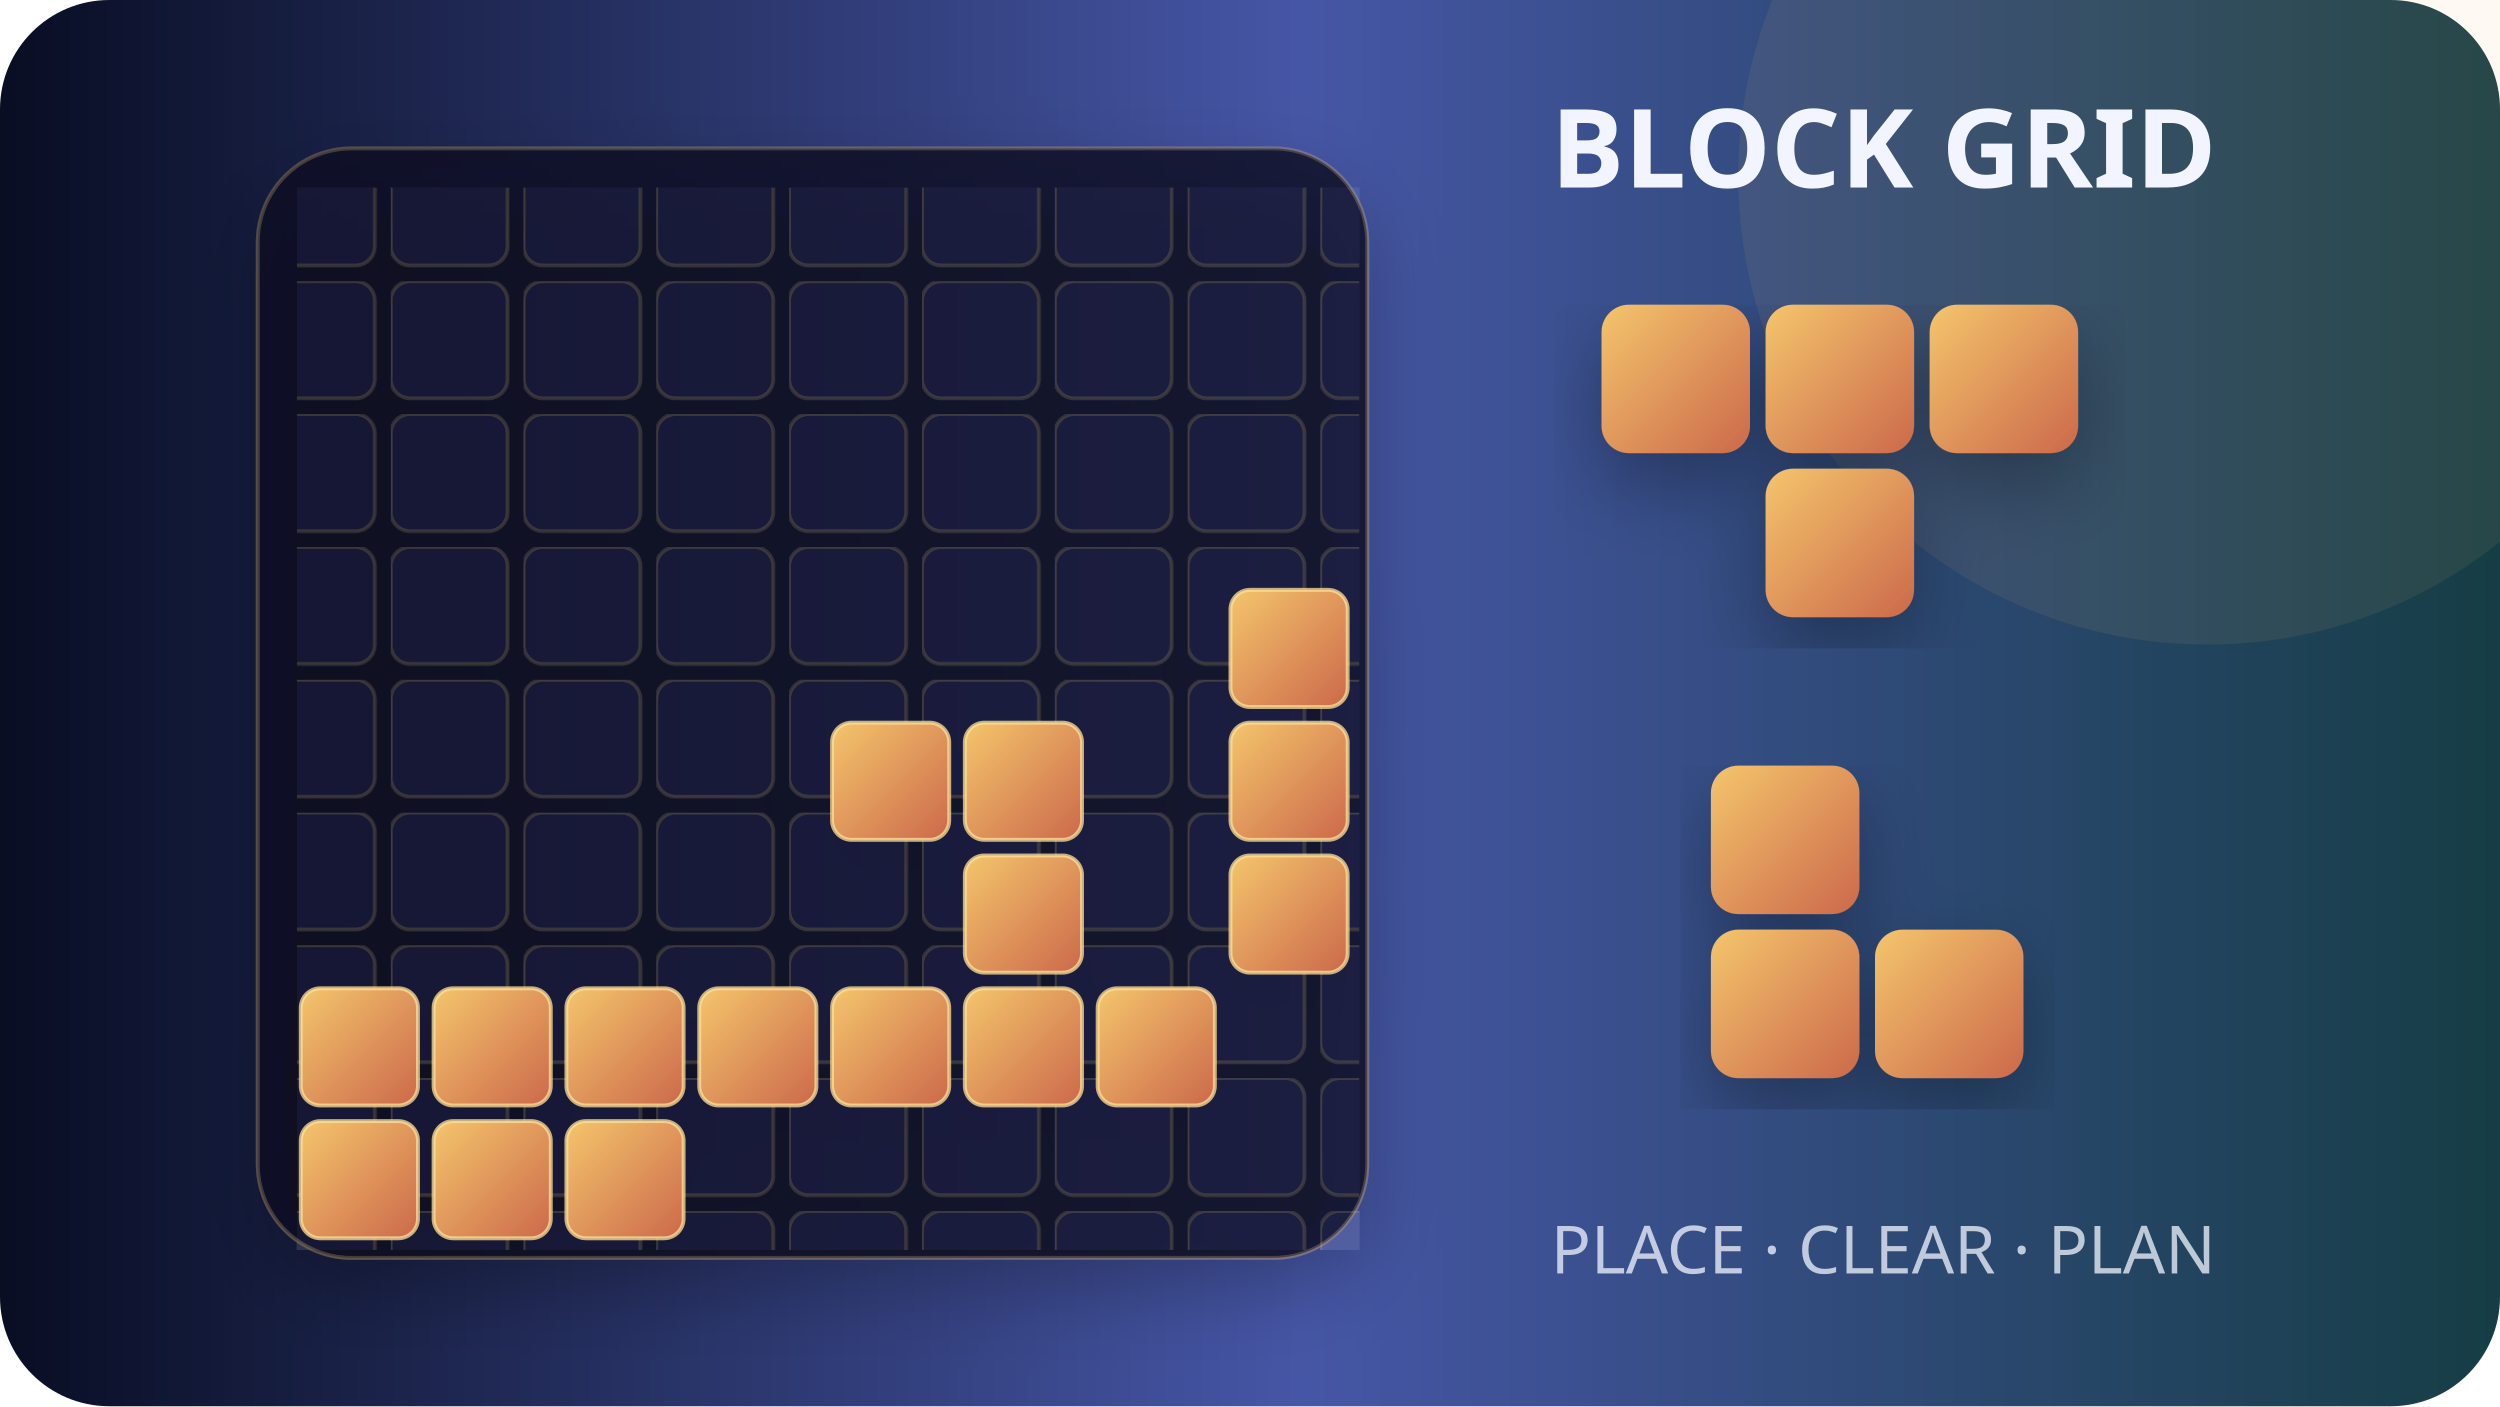
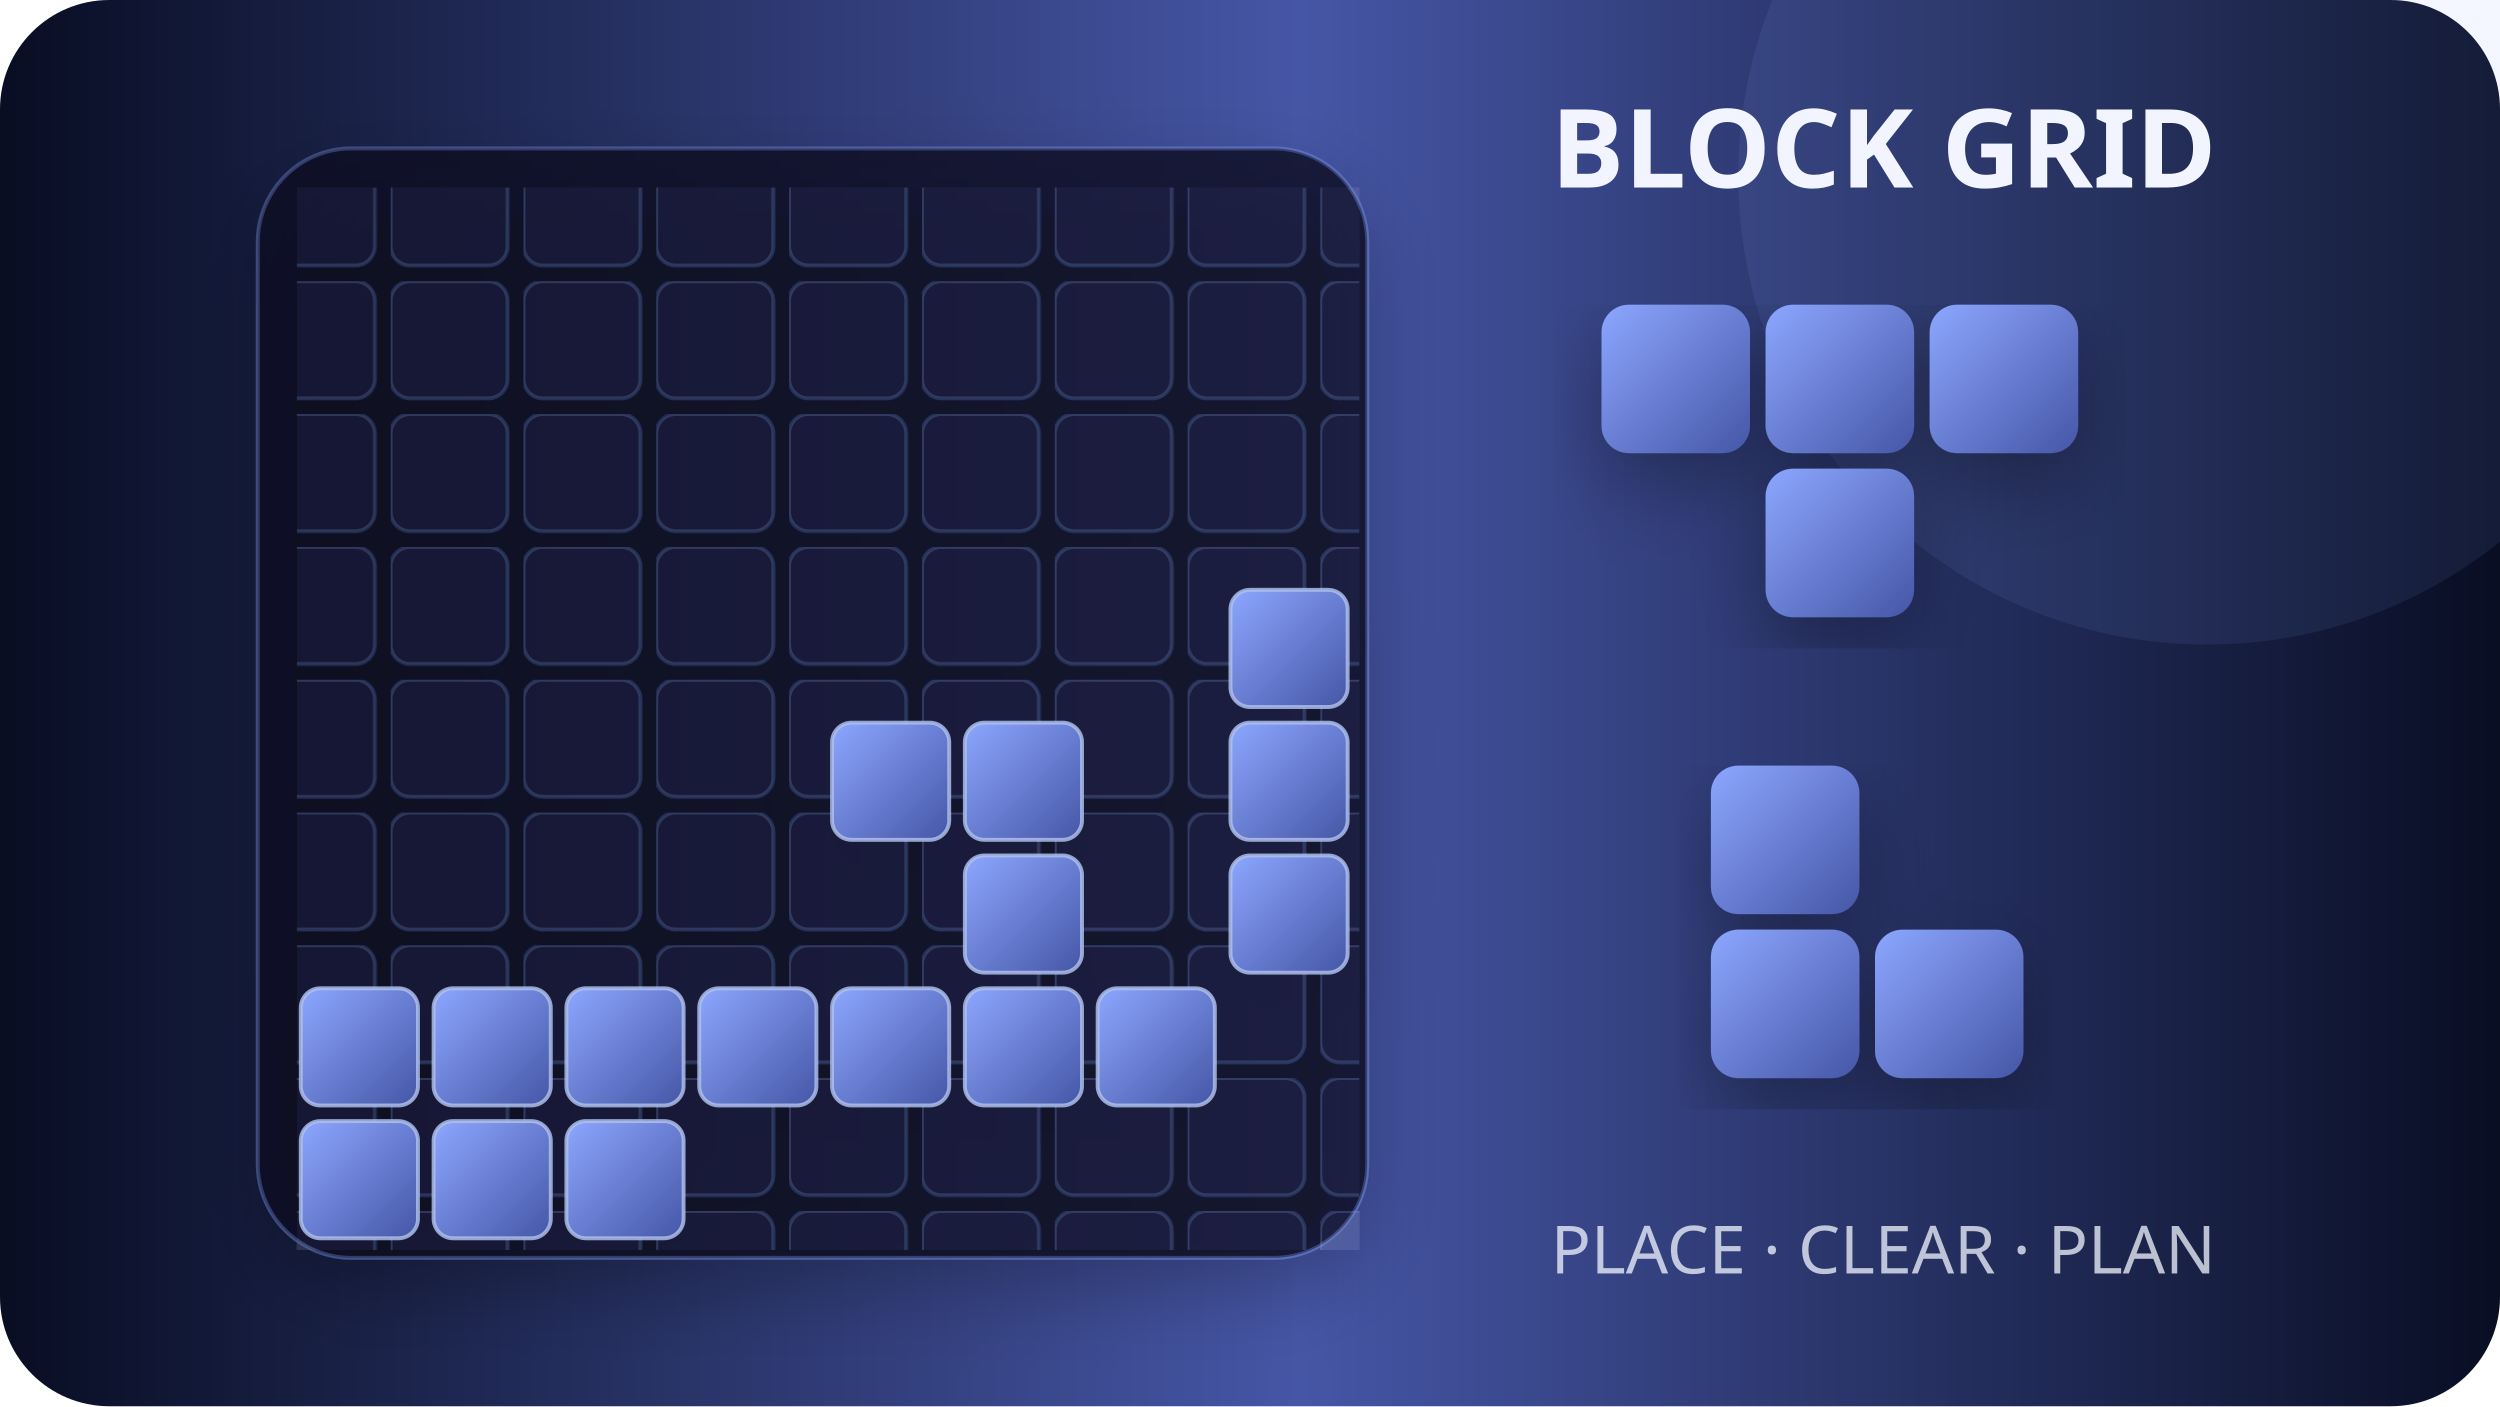
<svg xmlns="http://www.w3.org/2000/svg" viewBox="0 0 640 360" role="img" aria-labelledby="title desc">
  <defs>
    <linearGradient id="bg" x1="0" x2="1">
      <stop stop-color="#080d22" />
      <stop offset=".52" stop-color="#4656a6" />
-       <stop offset="1" stop-color="#153d44" />
+       <stop offset="1" stop-color="#080d22" />
    </linearGradient>
    <linearGradient id="tile" x1="0" y1="0" x2="1" y2="1">
-       <stop stop-color="#f4c56c" />
-       <stop offset="1" stop-color="#cc694b" />
+       <stop stop-color="#8ca7ff" />
+       <stop offset="1" stop-color="#4656a6" />
    </linearGradient>
    <pattern id="grid" width="34" height="34" patternUnits="userSpaceOnUse">
-       <rect width="30" height="30" rx="5" fill="#f2f5ff" fill-opacity=".055" stroke="#f4c56c" stroke-opacity=".16" />
+       <rect width="30" height="30" rx="5" fill="#f2f5ff" fill-opacity=".055" stroke="#8ca7ff" stroke-opacity=".2" />
    </pattern>
    <filter id="shadow">
      <feDropShadow dx="0" dy="8" stdDeviation="10" flood-color="#000" flood-opacity=".3" />
    </filter>
  </defs>
  <rect width="640" height="360" rx="28" fill="url(#bg)" />
-   <circle cx="565" cy="45" r="120" fill="#f4c56c" fill-opacity=".08" />
+   <circle cx="565" cy="45" r="120" fill="#8ca7ff" fill-opacity=".09" />
  <g transform="translate(66 38)" filter="url(#shadow)">
-     <rect width="284" height="284" rx="24" fill="#080d22" fill-opacity=".82" stroke="#f4c56c" stroke-opacity=".25" />
+     <rect width="284" height="284" rx="24" fill="#080d22" fill-opacity=".82" stroke="#8ca7ff" stroke-opacity=".3" />
    <rect x="10" y="10" width="272" height="272" fill="url(#grid)" />
-     <g fill="url(#tile)" stroke="#ffe19a" stroke-opacity=".74">
+     <g fill="url(#tile)" stroke="#afc0ed" stroke-opacity=".82">
      <rect x="11" y="215" width="30" height="30" rx="5" />
      <rect x="45" y="215" width="30" height="30" rx="5" />
      <rect x="79" y="215" width="30" height="30" rx="5" />
      <rect x="113" y="215" width="30" height="30" rx="5" />
      <rect x="147" y="215" width="30" height="30" rx="5" />
      <rect x="181" y="215" width="30" height="30" rx="5" />
      <rect x="215" y="215" width="30" height="30" rx="5" />
      <rect x="11" y="249" width="30" height="30" rx="5" />
      <rect x="45" y="249" width="30" height="30" rx="5" />
      <rect x="79" y="249" width="30" height="30" rx="5" />
      <rect x="147" y="147" width="30" height="30" rx="5" />
      <rect x="181" y="147" width="30" height="30" rx="5" />
      <rect x="181" y="181" width="30" height="30" rx="5" />
      <rect x="249" y="113" width="30" height="30" rx="5" />
      <rect x="249" y="147" width="30" height="30" rx="5" />
      <rect x="249" y="181" width="30" height="30" rx="5" />
    </g>
  </g>
  <g transform="translate(410 78)" filter="url(#shadow)">
    <rect x="0" y="0" width="38" height="38" rx="7" fill="url(#tile)" />
    <rect x="42" y="0" width="38" height="38" rx="7" fill="url(#tile)" />
    <rect x="84" y="0" width="38" height="38" rx="7" fill="url(#tile)" />
    <rect x="42" y="42" width="38" height="38" rx="7" fill="url(#tile)" />
  </g>
  <g transform="translate(438 196)" filter="url(#shadow)">
    <rect x="0" y="0" width="38" height="38" rx="7" fill="url(#tile)" />
    <rect x="0" y="42" width="38" height="38" rx="7" fill="url(#tile)" />
    <rect x="42" y="42" width="38" height="38" rx="7" fill="url(#tile)" />
  </g>
  <g fill="#f2f5ff">
    <text x="397" y="48" font-family="system-ui,sans-serif" font-size="28" font-weight="800">BLOCK GRID</text>
    <text x="397" y="326" font-family="system-ui,sans-serif" font-size="17" opacity=".75">PLACE · CLEAR · PLAN</text>
  </g>
</svg>
